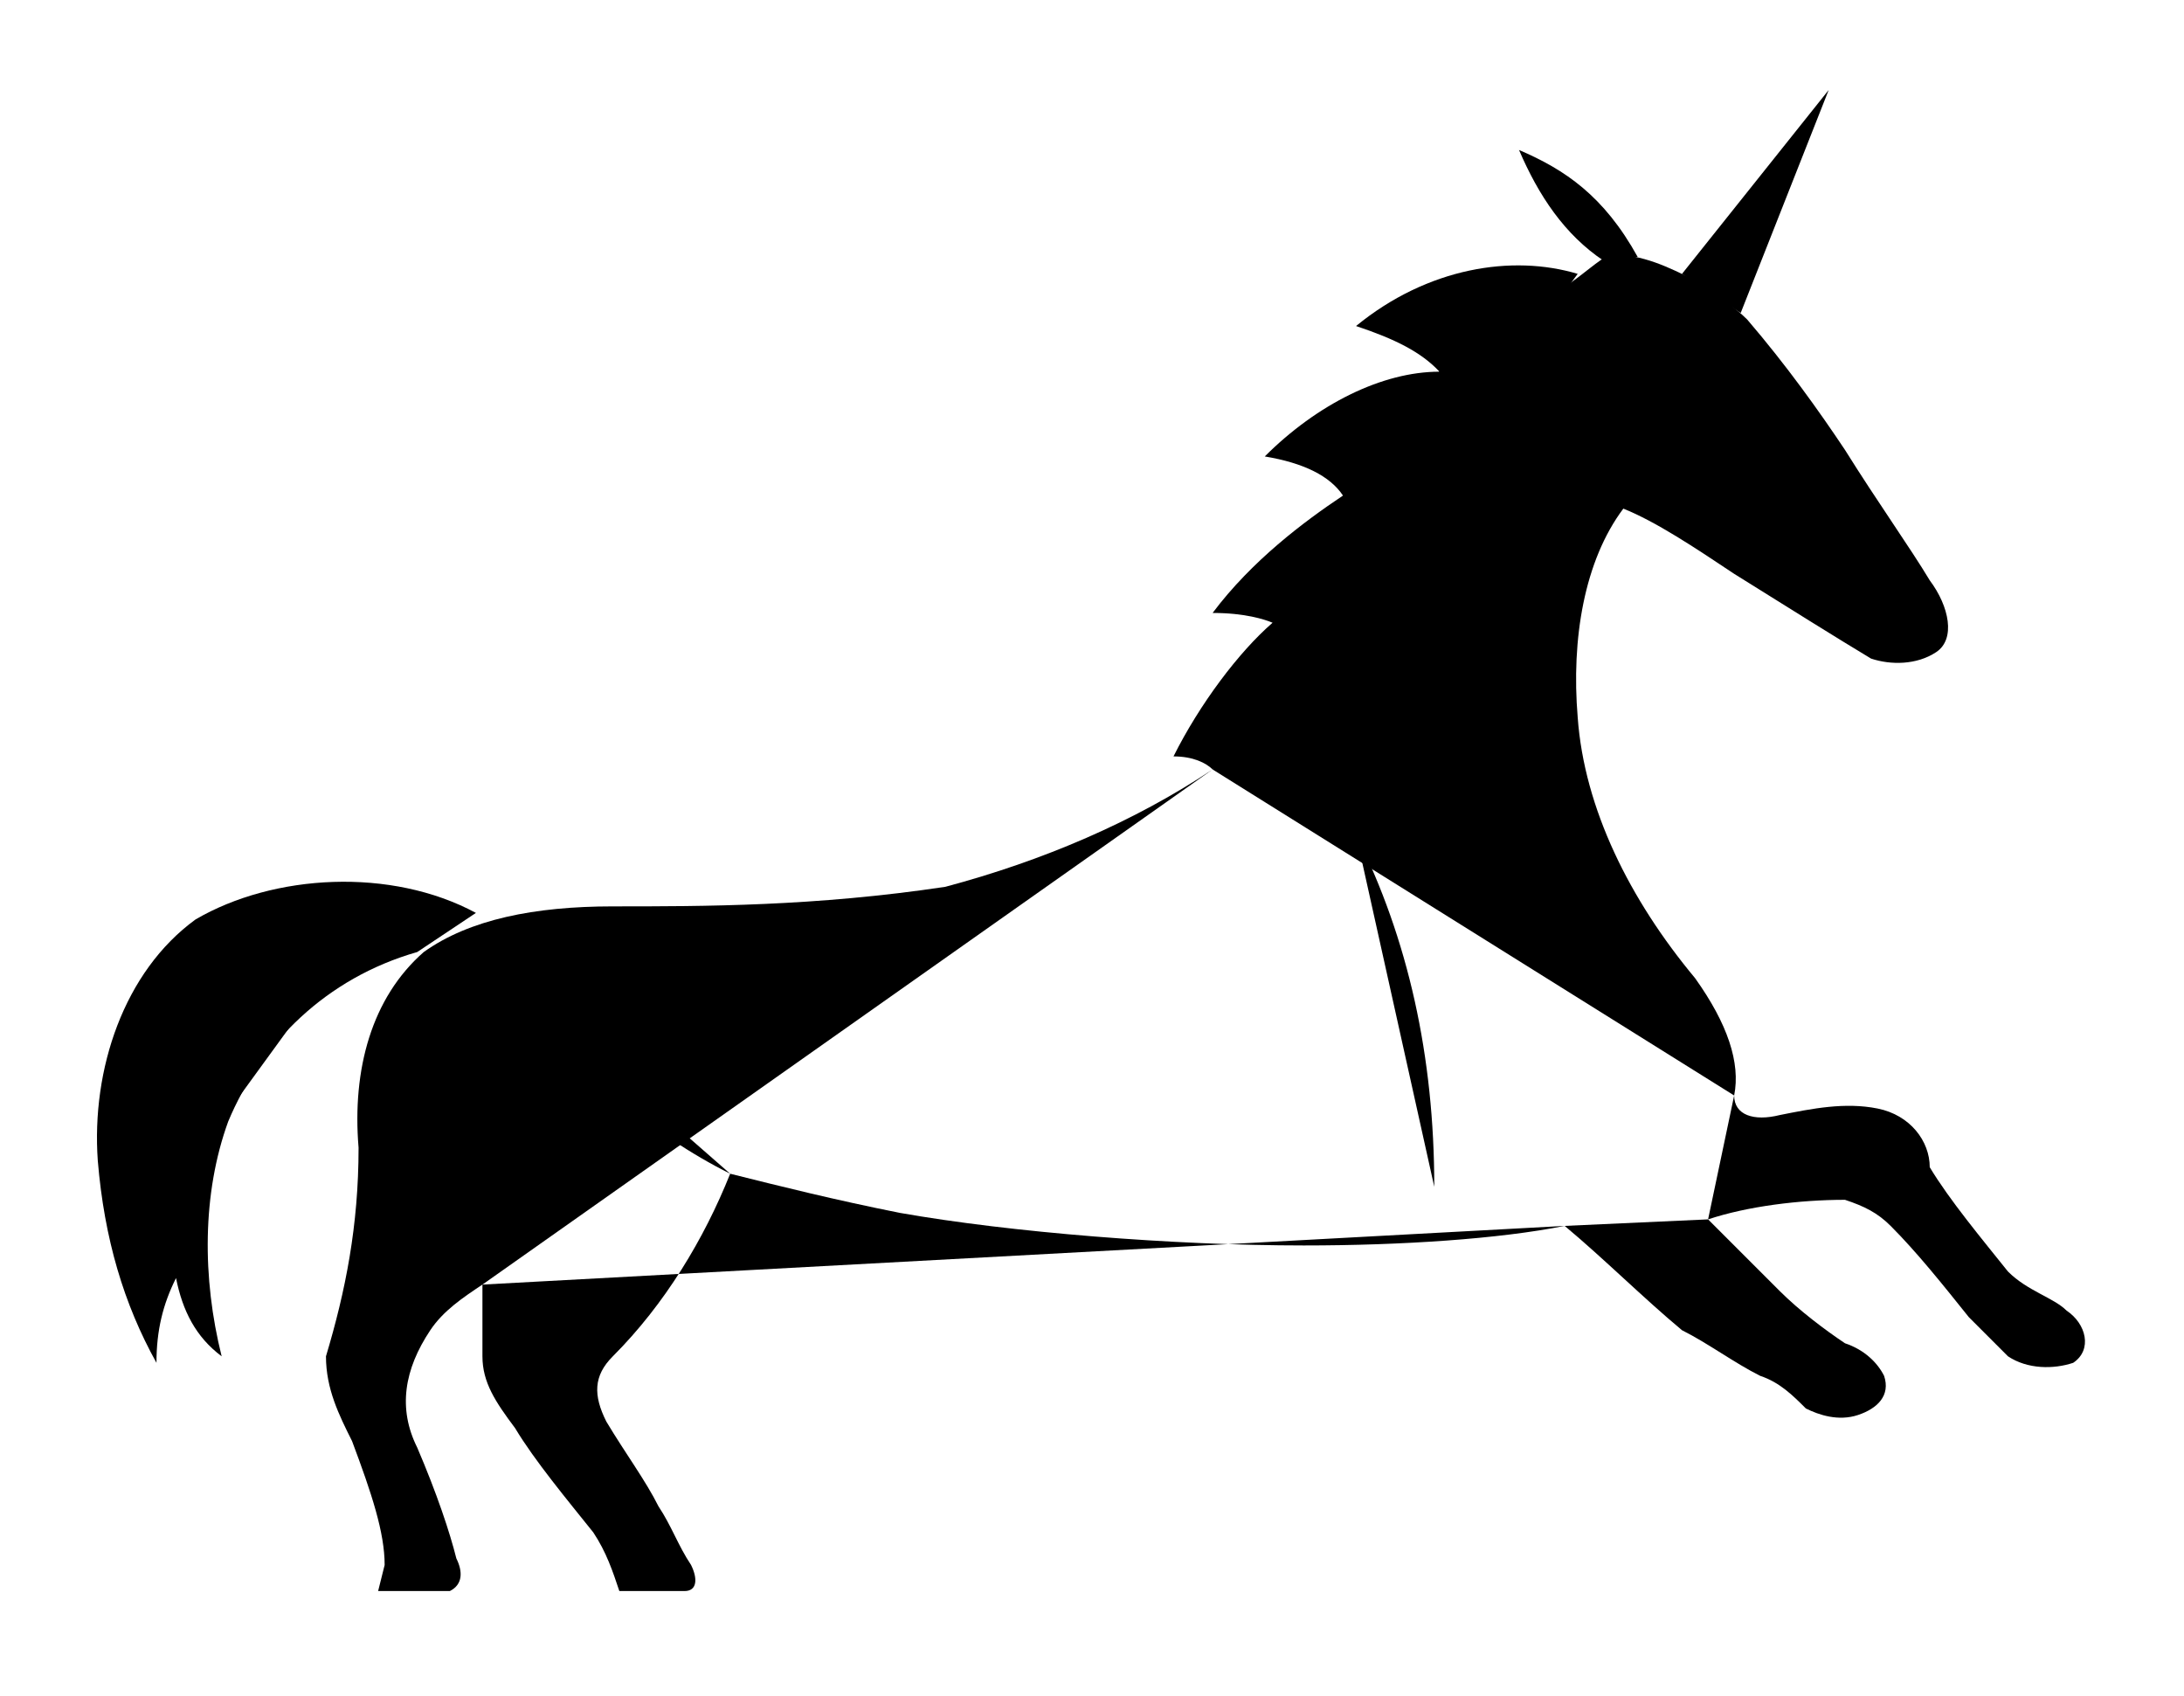
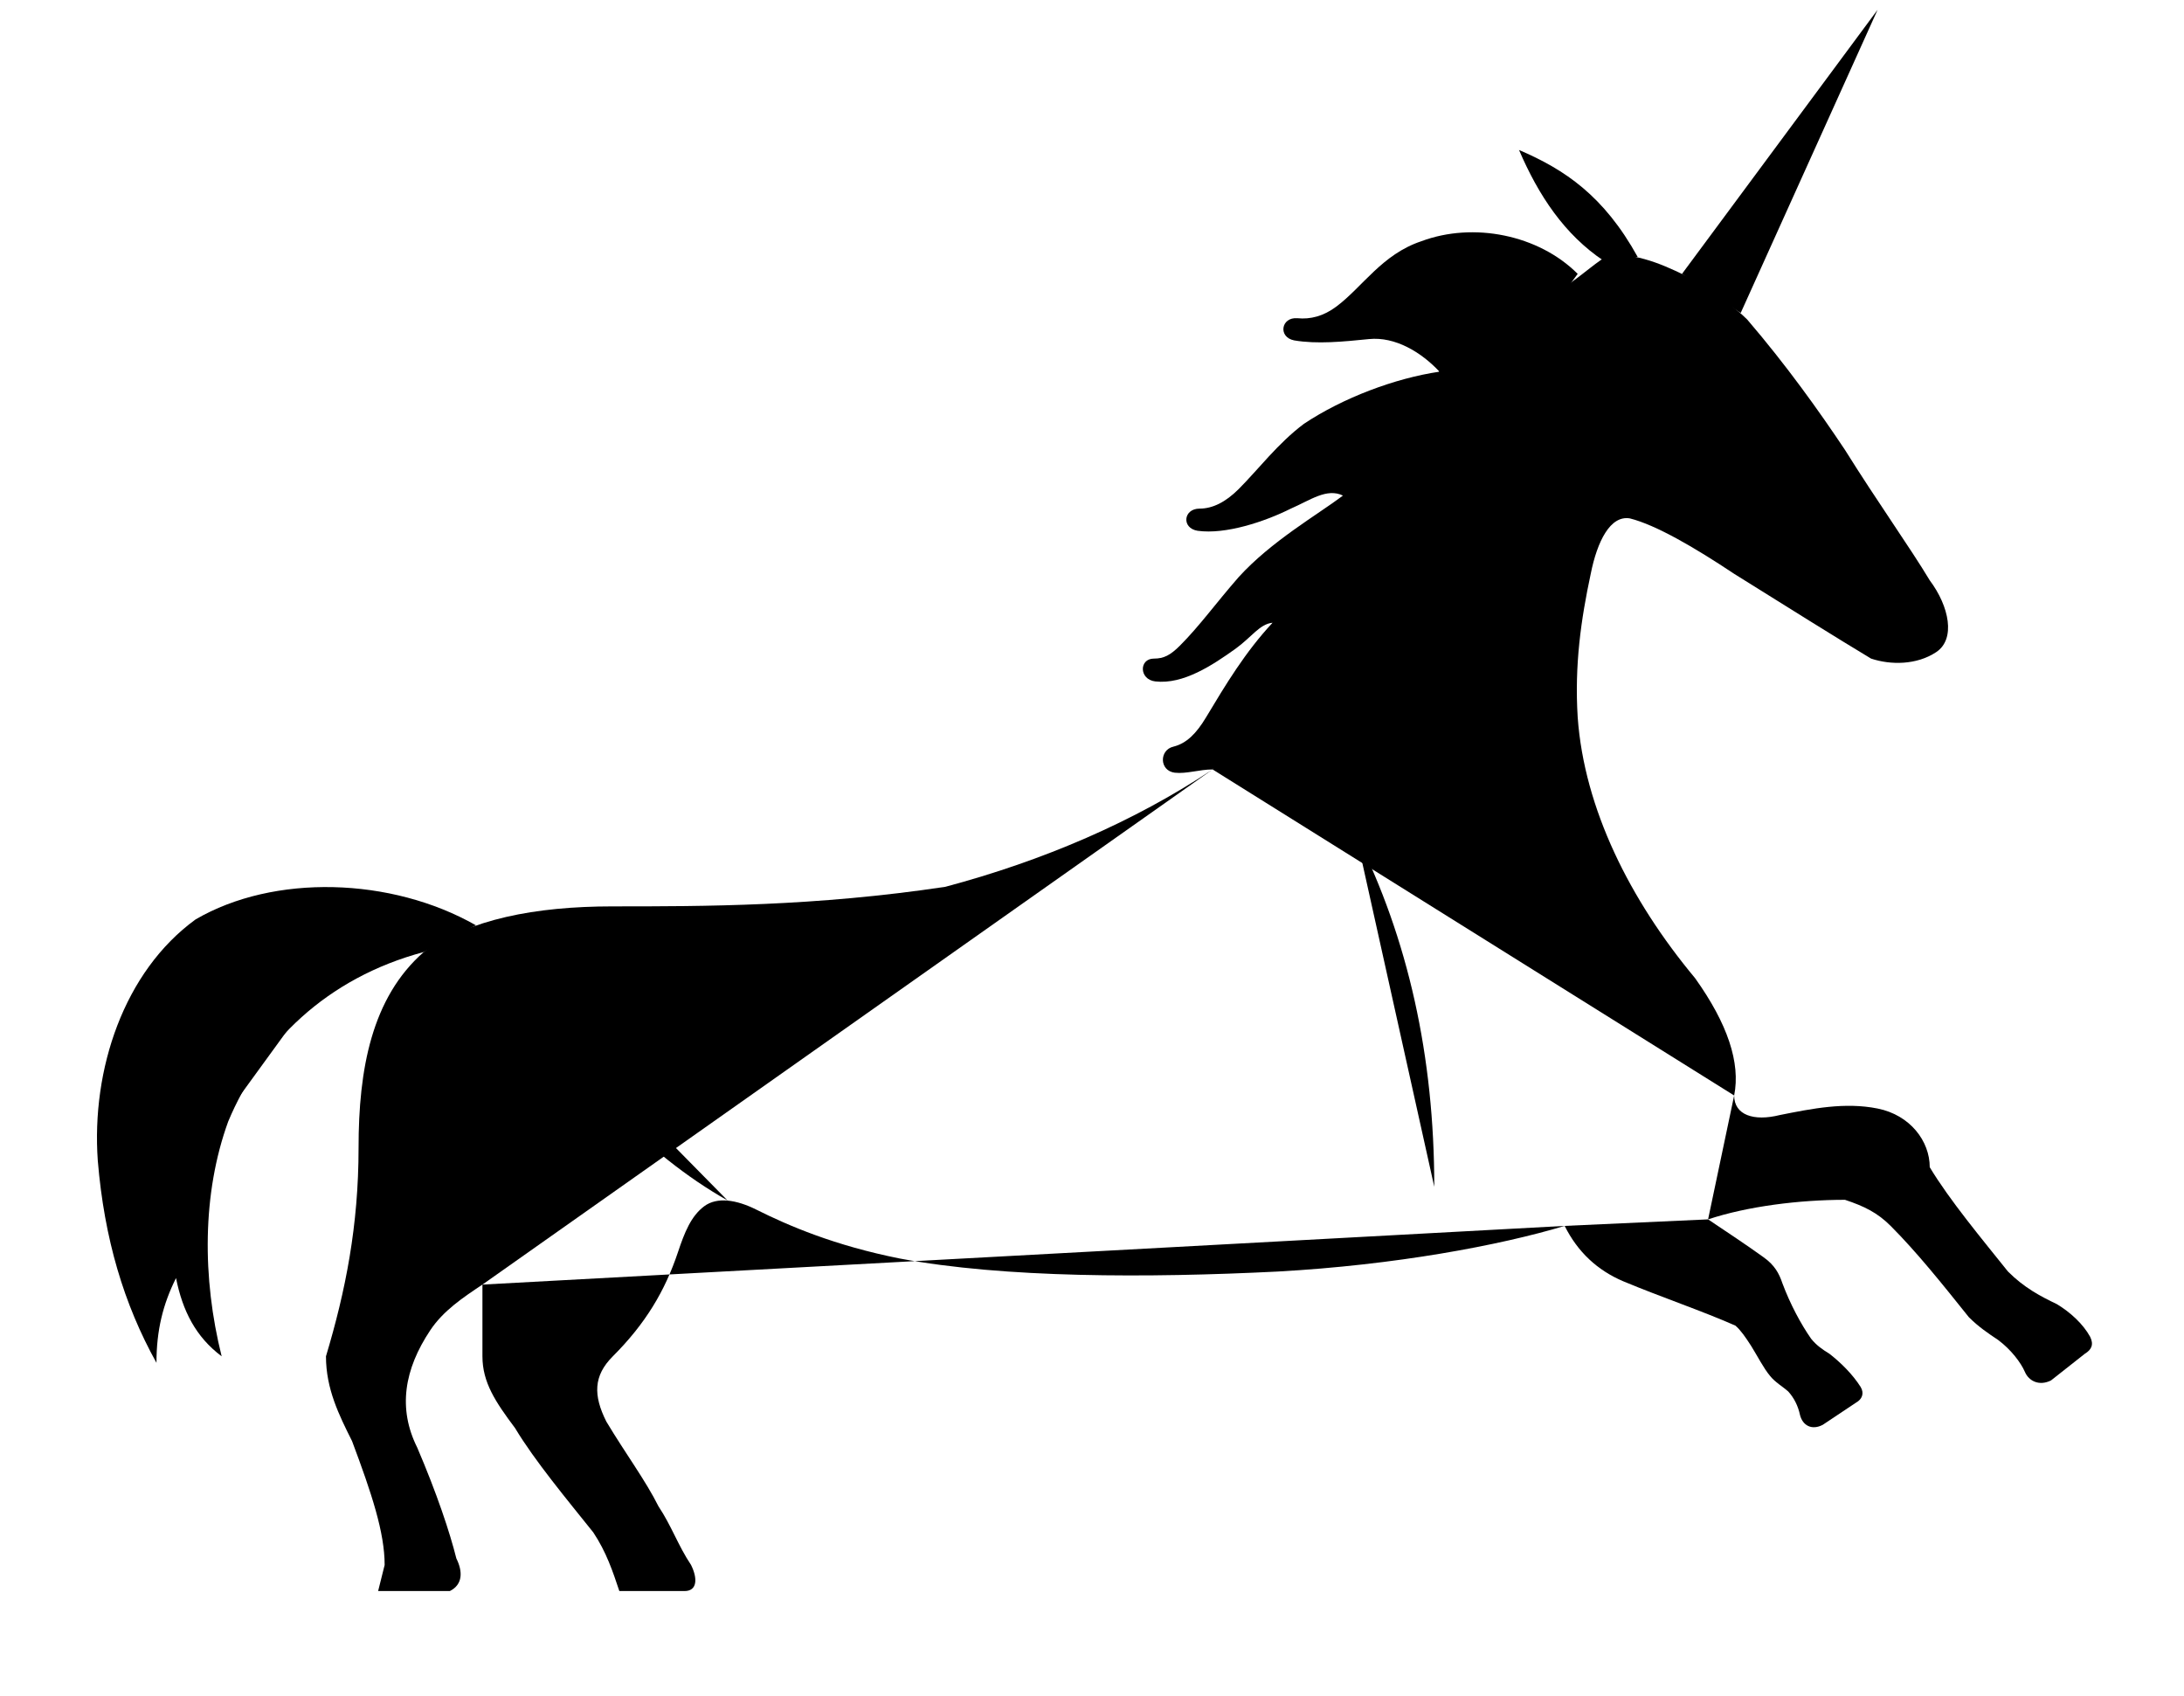
<svg xmlns="http://www.w3.org/2000/svg" viewBox="-200 -140 335 260">
  <g>
-     <path d="M -14 -22 C -8 -38 -2 -52 6 -64 C 14 -78 26 -90 40 -96 C 43 -98 45 -100 47 -101 C 52 -101 56 -99 60 -97 C 63 -95 66 -93 68 -91 C 74 -84 79 -77 83 -71 C 88 -63 93 -56 96 -51 C 99 -47 100 -42 97 -40 C 94 -38 90 -38 87 -39 C 82 -42 74 -47 66 -52 C 60 -56 54 -60 49 -62 C 43 -54 41 -42 42 -30 C 43 -16 50 -2 60 10 C 65 17 67 23 66 28" />
-     <path d="M 58 -98 L 80.5 -126.2 L 67 -92" />
-     <path class="fine" d="M 61.4 -102.2 L 70.4 -100.6 M 66.6 -108.7 L 73.5 -108.4 M 71.5 -114.9 L 76.5 -116" />
+     <path d="M -14 -22 C -8 -38 -2 -52 6 -64 C 14 -78 26 -90 40 -96 C 43 -98 45 -100 47 -101 C 52 -101 56 -99 60 -97 C 63 -95 66 -93 68 -91 C 74 -84 79 -77 83 -71 C 88 -63 93 -56 96 -51 C 99 -47 100 -42 97 -40 C 94 -38 90 -38 87 -39 C 82 -42 74 -47 66 -52 C 60 -56 54 -59.5 50 -60.5 C 47 -61 45 -57 44 -52 C 42.5 -45 41.5 -38 42 -30 C 43 -16 50 -2 60 10 C 65 17 67 23 66 28" />
+     <path d="M 58 -98 L 88 -138.5 L 67 -92" />
+     <path class="fine" d="M 63.4 -105.3 L 72.7 -104.6 M 70.6 -115 L 77.7 -115.7 M 77.2 -123.9 L 82.1 -125.5" />
    <path d="M 46 -100 C 40 -104 36 -110 33 -117 C 40 -114 46 -110 51.2 -100.6" />
    <path class="fine" d="M 64 -82 C 66 -84 69 -83 71 -80 M 92 -47 C 93 -45 92 -43 90 -43 M 97 -41 L 91 -42 M 71 -53 C 60 -56 52 -64 52 -74 C 52 -80 55 -85 58 -88" />
-     <path d="M 42 -98 C 32 -101 19 -99 8 -90 C 14 -88 18 -86 20.8 -83 C 12 -83 2 -78 -6 -70 C 0 -69 4 -67 6 -64 C 0 -60 -8 -54 -14 -46 C -9 -46 -6 -45 -4.8 -44.5 C -10 -40 -16 -32 -20 -24 C -17 -24 -15 -23 -14 -22" />
-     <path class="fine" d="M 34 -96 C 26 -96 18 -93 12 -89 M 16 -81 C 10 -79 3 -75 -2 -71 M 3 -59 C -2 -56 -7 -51 -11 -47 M -7 -38 C -11 -34 -15 -29 -18 -25" />
+     <path d="M 42 -98 C 36 -104 26 -106 18 -103 C 12 -101 9 -96 5 -93 C 3 -91.5 1 -91 -1 -91.2 C -3.5 -91.4 -4 -88.3 -1.5 -87.8 C 2 -87.2 6 -87.6 10 -88 C 14 -88.4 18 -86 20.8 -83 C 14 -82 6 -79 0 -75 C -4 -72 -7 -68 -10 -65 C -12 -63 -14 -62 -16 -62 C -18.5 -62 -18.8 -59 -16.3 -58.6 C -12 -58 -6 -60 -2 -62 C 1 -63.3 3.5 -65.2 6 -64 C 2 -61 -5 -57 -10 -51.5 C -13.5 -47.5 -16 -44 -19 -41 C -20.5 -39.5 -21.5 -39 -23 -39 C -25.3 -39 -25.3 -35.8 -22.8 -35.5 C -18.5 -35 -14 -38 -10.5 -40.5 C -8 -42.3 -6.8 -44.3 -4.8 -44.5 C -9 -40 -12 -35 -15 -30 C -16.5 -27.5 -18 -26 -20 -25.5 C -22.2 -25 -22.2 -21.8 -19.8 -21.5 C -18 -21.3 -16 -22 -14 -22" />
+     <path class="fine" d="M 35 -99.5 C 27 -101 19 -98 12 -94.5 C 9 -93 6 -91 3 -90 M 14 -80 C 6 -77 0 -72 -5 -67 C -8 -64 -11 -62 -13 -61 M -1 -55 C -5 -51 -9 -47 -12 -44.5 C -14.5 -42 -17 -40 -20 -38.5 M -9.8 -35.5 C -11.2 -32.5 -13 -29.5 -15.5 -26.8" />
  </g>
  <g>
-     <path d="M 66 28 C 66 31 69 32 73 31 C 78 30 83 29 88 30 C 93 31 96 35 96 39 C 99 44 104 50 108 55 C 111 58 115 59 117 61 C 120 63 121 67 118 69 C 115 70 111 70 108 68 C 106 66 104 64 102 62 C 98 57 94 52 90 48 C 88 46 86 45 83 44 C 76 44 68 45 62 47" />
-     <path d="M 62 47 C 66 51 70 55 73 58 C 76 61 80 64 83 66 C 86 67 88 69 89 71 C 90 74 88 76 85 77 C 82 78 79 77 77 76 C 75 74 73 72 70 71 C 66 69 62 66 58 64 C 52 59 46 53 40 48" />
-     <path d="M 40 48 C 30 50 15 51 0 51 C -20 51 -45 49 -62 46 C -72 44 -80 42 -88 40 C -92 50 -98 60 -106 68 C -109 71 -109 74 -107 78 C -104 83 -101 87 -99 91 C -97 94 -96 97 -94 100 C -93 102 -93 104 -95 104 C -98 104 -102 104 -105 104 C -106 101 -107 98 -109 95 C -113 90 -118 84 -121 79 C -124 75 -126 72 -126 68 C -126 64 -126 60 -126 57" />
-     <path d="M -14 -22 C -26 -14 -40 -8 -55 -4 C -75 -1 -92 -1 -106 -1 C -118 -1 -128 1 -135 6 C -143 13 -146 24 -145 36 C -145 48 -147 58 -150 68 C -150 73 -148 77 -146 81 C -143 89 -141 95 -141 100 L -142 104 L -131 104 C -129 103 -129 101 -130 99 C -131 95 -133 89 -136 82 C -139 76 -138 70 -134 64 C -132 61 -129 59 -126 57" />
-     <path class="fine" d="M -88 40 C -100 34 -112 24 -120 12 M 8 -12 C 16 4 20 22 20 42 M 115 60 L 110 68 M 85 67 L 80 76 M -96 99 L -106 99 M -132 99 L -141 99" />
+     <path d="M 66 28 C 66 31 69 32 73 31 C 78 30 83 29 88 30 C 93 31 96 35 96 39 C 99 44 104 50 108 55 C 110.5 57.5 113 58.8 115.5 60 C 117.5 61.2 119.5 63 120.6 65 C 121.2 66.2 120.8 67 119.8 67.6 L 114.6 71.7 C 112.8 72.6 111.2 71.8 110.6 70.4 C 110 69 108.5 67 106.5 65.5 C 105 64.5 103.5 63.5 102 62 C 98 57 94 52 90 48 C 88 46 86 45 83 44 C 76 44 68 45 62 47" />
+     <path d="M 62 47 C 65 49 68 51 70.5 52.8 C 72.2 54 72.9 55.3 73.4 56.8 C 74.6 60 76.2 63 77.8 65.3 C 78.6 66.3 79.6 67 80.6 67.6 C 82.4 69 84.2 70.8 85.4 72.7 C 86 73.7 85.6 74.6 84.7 75.1 L 79.6 78.5 C 77.9 79.4 76.5 78.6 76.1 77 C 75.8 75.6 75.2 74.4 74.3 73.4 C 73.4 72.6 72.3 72 71.5 71 C 70.5 69.8 69.6 68 68.6 66.4 C 67.7 65 67 64 66.2 63.3 C 61 61 55 59 49 56.5 C 45 54.8 42 52 40 48" />
+     <path d="M 40 48 C 30 51 14 54 -4 55 C -24 56 -46 56 -62 53 C -72 51 -79 48 -84 45.5 C -87 44 -90 43.5 -92 45 C -94 46.5 -95 49 -96 52 C -98 58 -101 63 -106 68 C -109 71 -109 74 -107 78 C -104 83 -101 87 -99 91 C -97 94 -96 97 -94 100 C -93 102 -93 104 -95 104 C -98 104 -102 104 -105 104 C -106 101 -107 98 -109 95 C -113 90 -118 84 -121 79 C -124 75 -126 72 -126 68 C -126 64 -126 60 -126 57" />
+     <path d="M -14 -22 C -26 -14 -40 -8 -55 -4 C -75 -1 -92 -1 -106 -1 C -118 -1 -128 1 -135 6 C -143 13 -145 24 -145 36 C -145 48 -147 58 -150 68 C -150 73 -148 77 -146 81 C -143 89 -141 95 -141 100 L -142 104 L -131 104 C -129 103 -129 101 -130 99 C -131 95 -133 89 -136 82 C -139 76 -138 70 -134 64 C -132 61 -129 59 -126 57" />
+     <path class="fine" d="M -88.4 44.1 C -101 37 -112 25 -120 12 M 8 -12 C 16 4 20 22 20 42 M 115.5 60 L 107.4 66.6 M 80.6 67.6 L 74.3 73.4 M -96 99 L -106 99 M -132 99 L -141 99" />
  </g>
  <g>
-     <path d="M -127 0 C -140 -7 -158 -6 -170 1 C -181 9 -186 24 -185 38 C -184 50 -181 60 -176 69 C -176 64 -175 60 -173 56 C -172 61 -170 65 -166 68 C -169 56 -169 43 -165 32 C -160 20 -150 10 -136 6" />
+     <path d="M -127 1.9 C -140 -5.5 -158 -6 -170 1 C -181 9 -186 24 -185 38 C -184 50 -181 60 -176 69 C -176 64 -175 60 -173 56 C -172 61 -170 65 -166 68 C -169 56 -169 43 -165 32 C -160 20 -150 10 -135 6" />
    <path class="fine" d="M -150 -3 C -164 0 -174 10 -177 26 M -145 3 C -157 10 -165 22 -169 36" />
  </g>
</svg>
